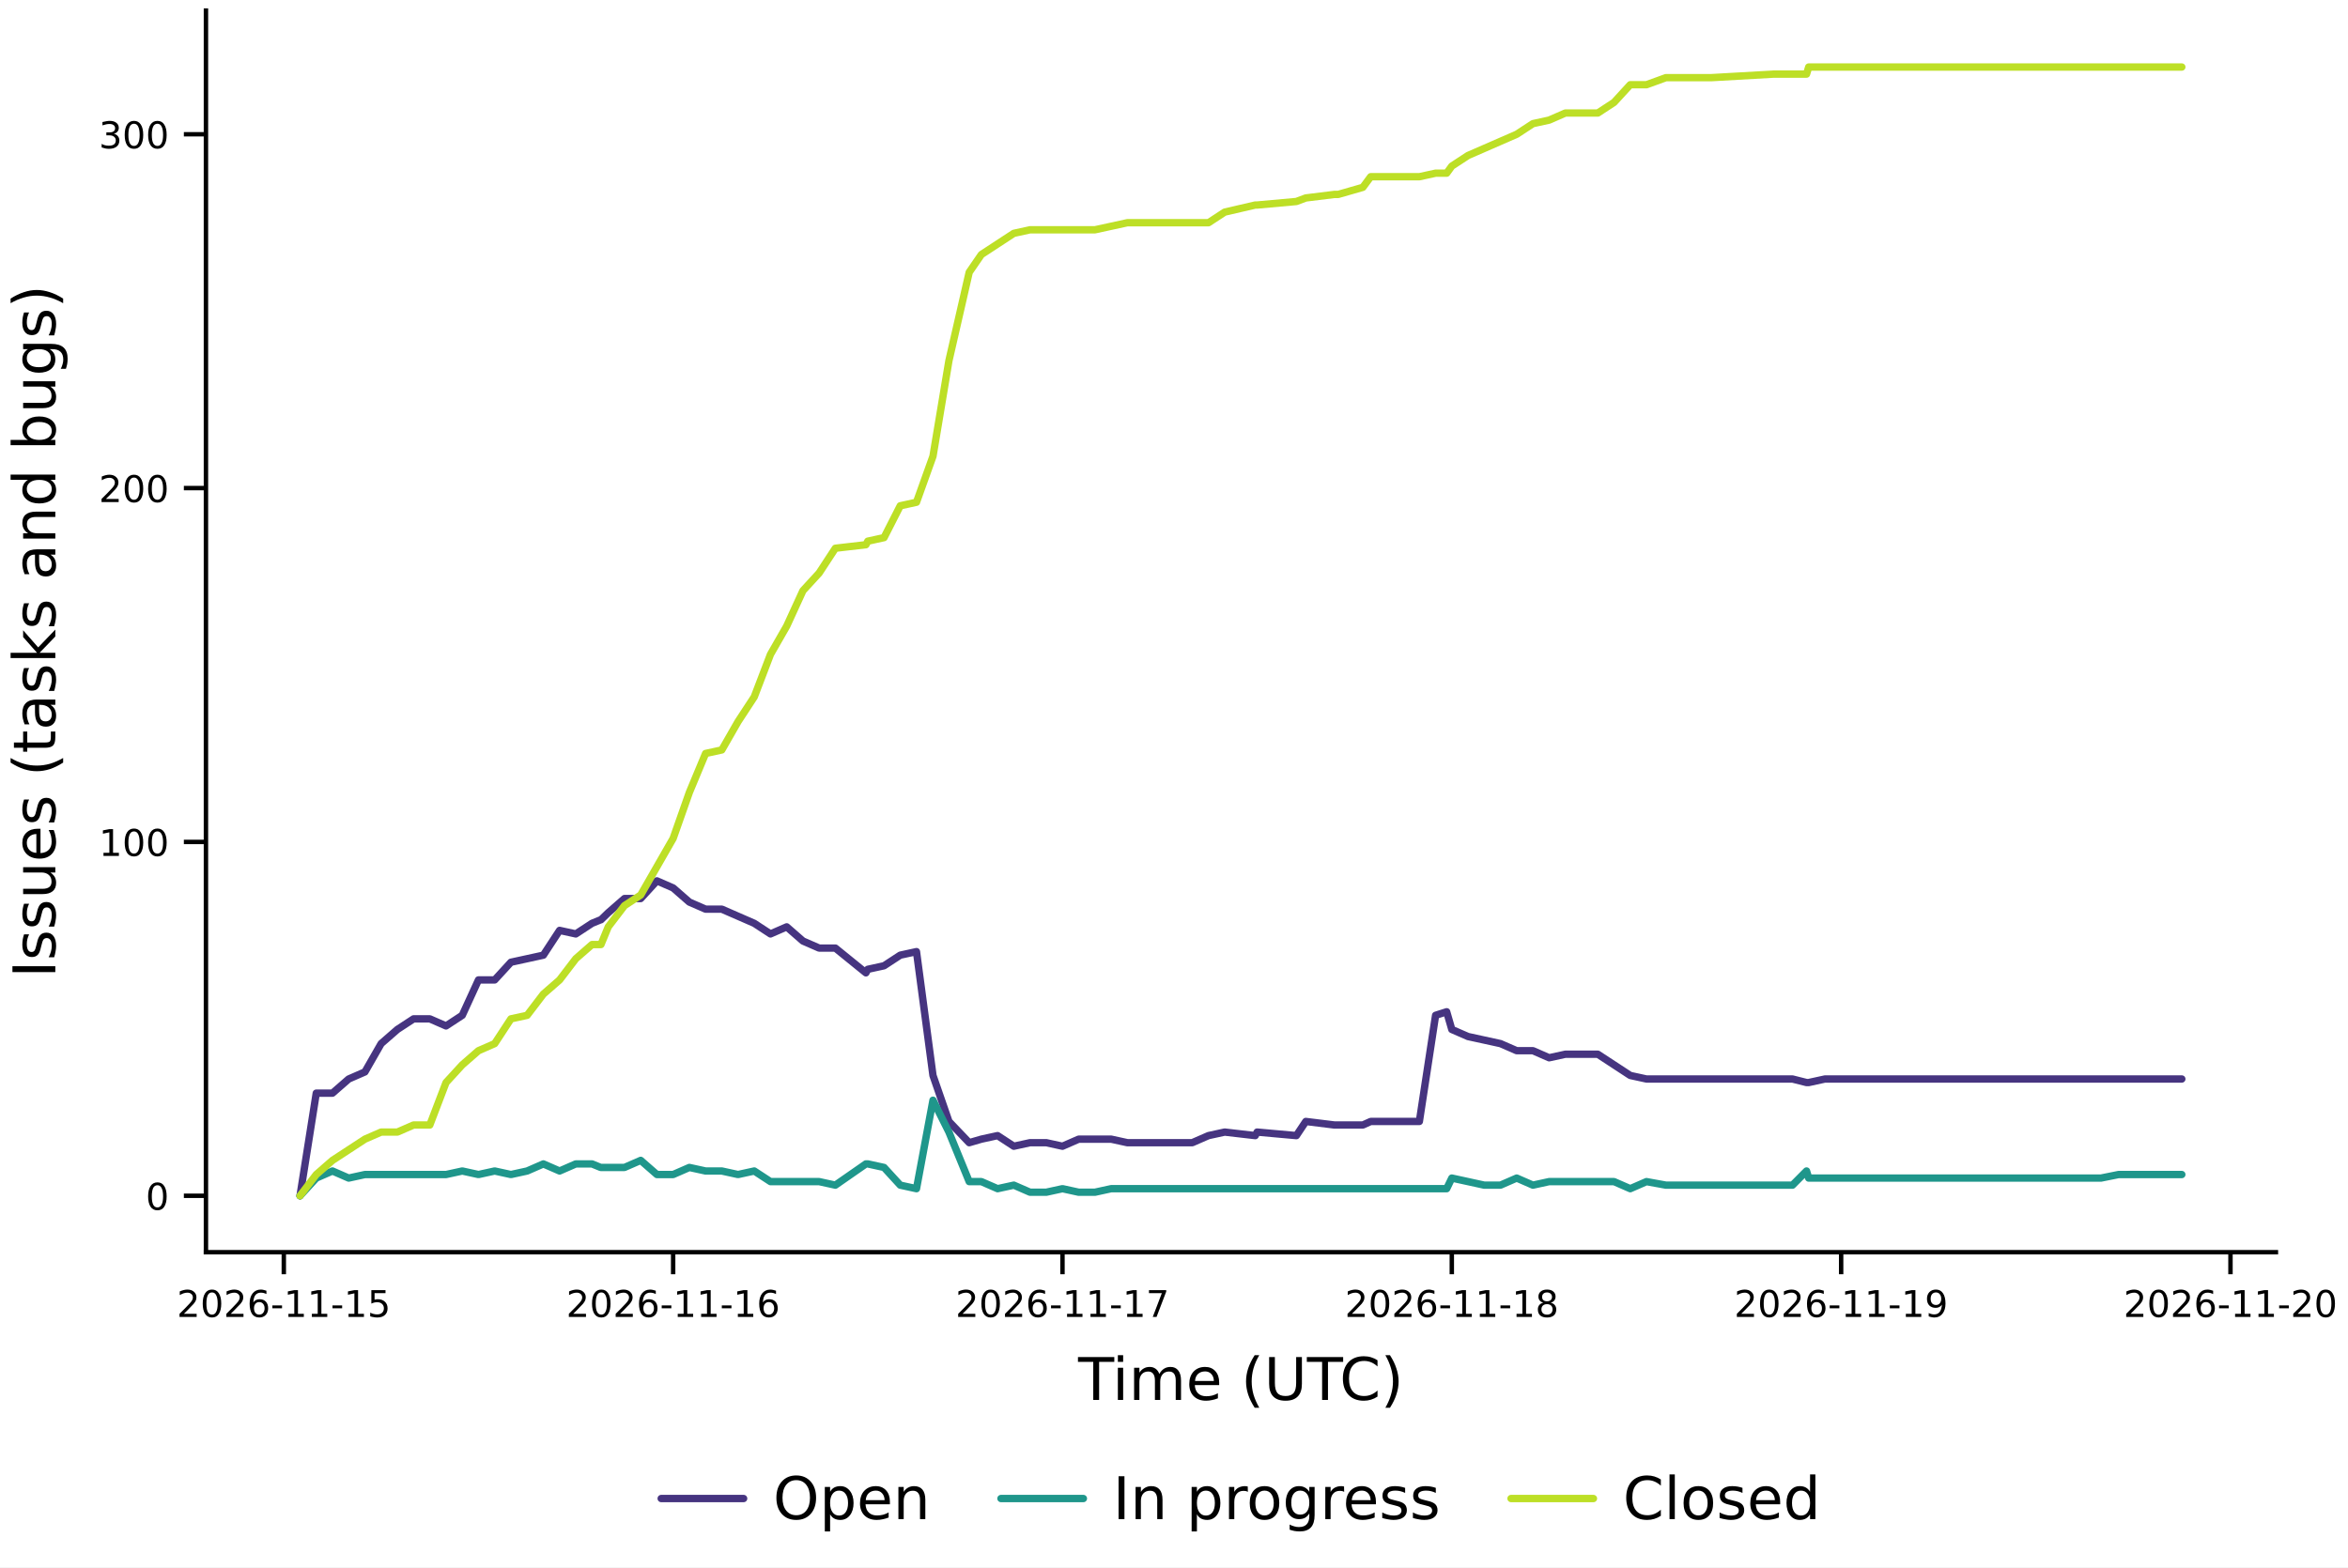
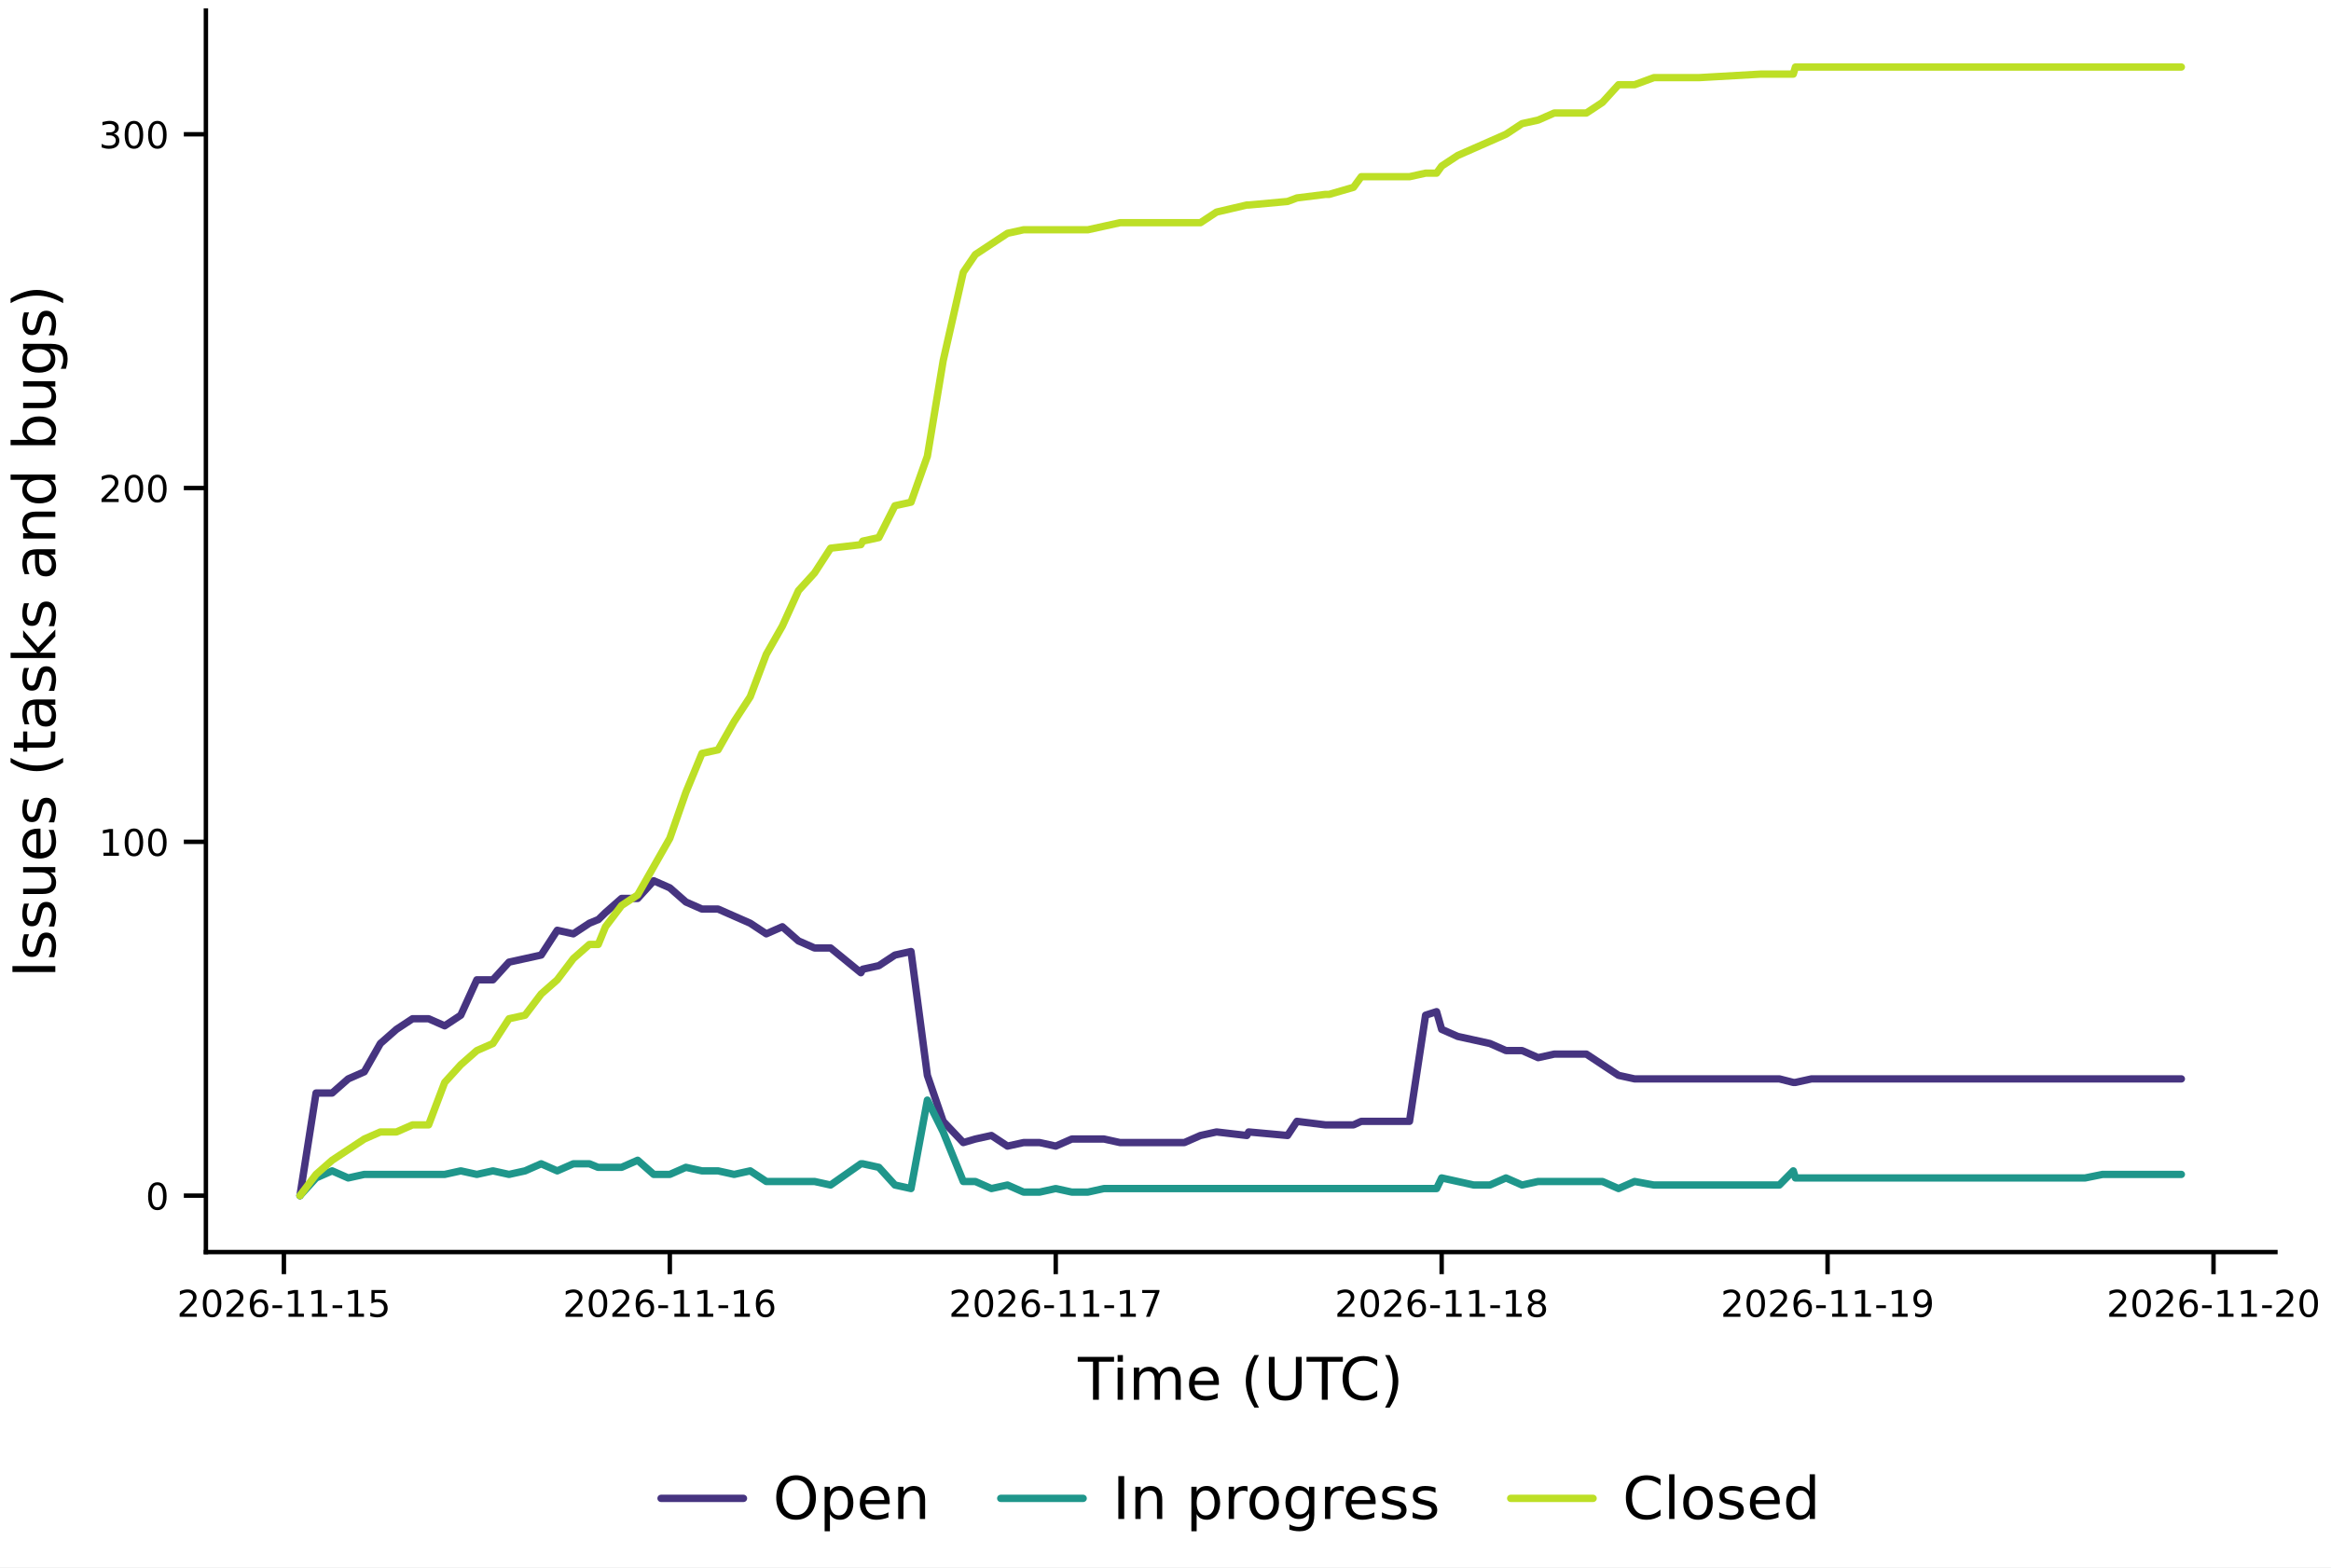
- <svg xmlns="http://www.w3.org/2000/svg" xmlns:xlink="http://www.w3.org/1999/xlink" width="319.053pt" height="213.046pt" viewBox="0 0 319.053 213.046" version="1.1">
+ <svg xmlns="http://www.w3.org/2000/svg" xmlns:xlink="http://www.w3.org/1999/xlink" width="316.811pt" height="213.046pt" viewBox="0 0 316.811 213.046" version="1.1">
  <defs>
    <style type="text/css">*{stroke-linejoin: round; stroke-linecap: butt}</style>
  </defs>
  <g id="figure_1">
    <g id="patch_1">
-       <path d="M 0 213.046  L 319.053 213.046  L 319.053 0  L 0 0  z " style="fill: #ffffff" />
+       <path d="M 0 213.046  L 316.811 213.046  L 316.811 0  L 0 0  z " style="fill: #ffffff" />
    </g>
    <g id="axes_1">
      <g id="patch_2">
        <path d="M 27.984 170.203  L 309.256 170.203  L 309.256 1.44  L 27.984 1.44  z " style="fill: #ffffff" />
      </g>
      <g id="matplotlib.axis_1">
        <g id="xtick_1">
          <g id="line2d_1">
            <defs>
-               <path id="m06a46def1f" d="M 0 0  L 0 3  " style="stroke: #000000; stroke-width: 0.6" />
+               <path id="m0f2a8eca02" d="M 0 0  L 0 3  " style="stroke: #000000; stroke-width: 0.6" />
            </defs>
            <g>
-               <use xlink:href="#m06a46def1f" x="38.565" y="170.203" style="stroke: #000000; stroke-width: 0.6" />
+               <use xlink:href="#m0f2a8eca02" x="38.584" y="170.203" style="stroke: #000000; stroke-width: 0.6" />
            </g>
          </g>
          <g id="text_1">
-             <text style="font-size: 5px; font-family: 'DejaVu Sans', sans-serif; text-anchor: middle" x="38.565" y="179.002" transform="rotate(-0 38.56512 179.0017)">2026-11-15</text>
+             <text style="font-size: 5px; font-family: 'DejaVu Sans', sans-serif; text-anchor: middle" x="38.584" y="179.002" transform="rotate(-0 38.58396 179.0017)">2026-11-15</text>
          </g>
        </g>
        <g id="xtick_2">
          <g id="line2d_2">
            <g>
-               <use xlink:href="#m06a46def1f" x="91.469" y="170.203" style="stroke: #000000; stroke-width: 0.6" />
+               <use xlink:href="#m0f2a8eca02" x="91.036" y="170.203" style="stroke: #000000; stroke-width: 0.6" />
            </g>
          </g>
          <g id="text_2">
-             <text style="font-size: 5px; font-family: 'DejaVu Sans', sans-serif; text-anchor: middle" x="91.469" y="179.002" transform="rotate(-0 91.46884 179.0017)">2026-11-16</text>
+             <text style="font-size: 5px; font-family: 'DejaVu Sans', sans-serif; text-anchor: middle" x="91.036" y="179.002" transform="rotate(-0 91.03551 179.0017)">2026-11-16</text>
          </g>
        </g>
        <g id="xtick_3">
          <g id="line2d_3">
            <g>
-               <use xlink:href="#m06a46def1f" x="144.373" y="170.203" style="stroke: #000000; stroke-width: 0.6" />
+               <use xlink:href="#m0f2a8eca02" x="143.487" y="170.203" style="stroke: #000000; stroke-width: 0.6" />
            </g>
          </g>
          <g id="text_3">
-             <text style="font-size: 5px; font-family: 'DejaVu Sans', sans-serif; text-anchor: middle" x="144.373" y="179.002" transform="rotate(-0 144.3726 179.0017)">2026-11-17</text>
+             <text style="font-size: 5px; font-family: 'DejaVu Sans', sans-serif; text-anchor: middle" x="143.487" y="179.002" transform="rotate(-0 143.4871 179.0017)">2026-11-17</text>
          </g>
        </g>
        <g id="xtick_4">
          <g id="line2d_4">
            <g>
-               <use xlink:href="#m06a46def1f" x="197.276" y="170.203" style="stroke: #000000; stroke-width: 0.6" />
+               <use xlink:href="#m0f2a8eca02" x="195.939" y="170.203" style="stroke: #000000; stroke-width: 0.6" />
            </g>
          </g>
          <g id="text_4">
-             <text style="font-size: 5px; font-family: 'DejaVu Sans', sans-serif; text-anchor: middle" x="197.276" y="179.002" transform="rotate(-0 197.2763 179.0017)">2026-11-18</text>
+             <text style="font-size: 5px; font-family: 'DejaVu Sans', sans-serif; text-anchor: middle" x="195.939" y="179.002" transform="rotate(-0 195.9386 179.0017)">2026-11-18</text>
          </g>
        </g>
        <g id="xtick_5">
          <g id="line2d_5">
            <g>
-               <use xlink:href="#m06a46def1f" x="250.18" y="170.203" style="stroke: #000000; stroke-width: 0.6" />
+               <use xlink:href="#m0f2a8eca02" x="248.39" y="170.203" style="stroke: #000000; stroke-width: 0.6" />
            </g>
          </g>
          <g id="text_5">
-             <text style="font-size: 5px; font-family: 'DejaVu Sans', sans-serif; text-anchor: middle" x="250.18" y="179.002" transform="rotate(-0 250.18 179.0017)">2026-11-19</text>
+             <text style="font-size: 5px; font-family: 'DejaVu Sans', sans-serif; text-anchor: middle" x="248.39" y="179.002" transform="rotate(-0 248.3902 179.0017)">2026-11-19</text>
          </g>
        </g>
        <g id="xtick_6">
          <g id="line2d_6">
            <g>
-               <use xlink:href="#m06a46def1f" x="303.084" y="170.203" style="stroke: #000000; stroke-width: 0.6" />
+               <use xlink:href="#m0f2a8eca02" x="300.842" y="170.203" style="stroke: #000000; stroke-width: 0.6" />
            </g>
          </g>
          <g id="text_6">
-             <text style="font-size: 5px; font-family: 'DejaVu Sans', sans-serif; text-anchor: middle" x="303.084" y="179.002" transform="rotate(-0 303.0837 179.0017)">2026-11-20</text>
+             <text style="font-size: 5px; font-family: 'DejaVu Sans', sans-serif; text-anchor: middle" x="300.842" y="179.002" transform="rotate(-0 300.8417 179.0017)">2026-11-20</text>
          </g>
        </g>
        <g id="text_7">
          <text style="font-size: 8px; font-family: 'DejaVu Sans', sans-serif; text-anchor: middle" x="168.62" y="190.282" transform="rotate(-0 168.6201 190.2816)">Time (UTC)</text>
        </g>
      </g>
      <g id="matplotlib.axis_2">
        <g id="ytick_1">
          <g id="line2d_7">
            <defs>
-               <path id="m5fb34861c5" d="M 0 0  L -3 0  " style="stroke: #000000; stroke-width: 0.6" />
+               <path id="m183264a179" d="M 0 0  L -3 0  " style="stroke: #000000; stroke-width: 0.6" />
            </defs>
            <g>
-               <use xlink:href="#m5fb34861c5" x="27.984" y="162.532" style="stroke: #000000; stroke-width: 0.6" />
+               <use xlink:href="#m183264a179" x="27.984" y="162.532" style="stroke: #000000; stroke-width: 0.6" />
            </g>
          </g>
          <g id="text_8">
            <text style="font-size: 5px; font-family: 'DejaVu Sans', sans-serif; text-anchor: end" x="22.984" y="164.431" transform="rotate(-0 22.98438 164.4312)">0</text>
          </g>
        </g>
        <g id="ytick_2">
          <g id="line2d_8">
            <g>
-               <use xlink:href="#m5fb34861c5" x="27.984" y="114.438" style="stroke: #000000; stroke-width: 0.6" />
+               <use xlink:href="#m183264a179" x="27.984" y="114.438" style="stroke: #000000; stroke-width: 0.6" />
            </g>
          </g>
          <g id="text_9">
            <text style="font-size: 5px; font-family: 'DejaVu Sans', sans-serif; text-anchor: end" x="22.984" y="116.337" transform="rotate(-0 22.98438 116.337)">100</text>
          </g>
        </g>
        <g id="ytick_3">
          <g id="line2d_9">
            <g>
-               <use xlink:href="#m5fb34861c5" x="27.984" y="66.343" style="stroke: #000000; stroke-width: 0.6" />
+               <use xlink:href="#m183264a179" x="27.984" y="66.343" style="stroke: #000000; stroke-width: 0.6" />
            </g>
          </g>
          <g id="text_10">
            <text style="font-size: 5px; font-family: 'DejaVu Sans', sans-serif; text-anchor: end" x="22.984" y="68.243" transform="rotate(-0 22.98438 68.24266)">200</text>
          </g>
        </g>
        <g id="ytick_4">
          <g id="line2d_10">
            <g>
-               <use xlink:href="#m5fb34861c5" x="27.984" y="18.249" style="stroke: #000000; stroke-width: 0.6" />
+               <use xlink:href="#m183264a179" x="27.984" y="18.249" style="stroke: #000000; stroke-width: 0.6" />
            </g>
          </g>
          <g id="text_11">
            <text style="font-size: 5px; font-family: 'DejaVu Sans', sans-serif; text-anchor: end" x="22.984" y="20.148" transform="rotate(-0 22.98438 20.14837)">300</text>
          </g>
        </g>
        <g id="text_12">
          <text style="font-size: 8px; font-family: 'DejaVu Sans', sans-serif; text-anchor: middle" x="7.519" y="85.821" transform="rotate(-90 7.51875 85.82143)">Issues (tasks and bugs)</text>
        </g>
      </g>
      <g id="line2d_11">
-         <path d="M 40.769 162.532  L 42.974 148.584  L 45.178 148.584  L 47.382 146.661  L 49.587 145.699  L 51.791 141.851  L 53.995 139.928  L 56.2 138.485  L 58.404 138.485  L 60.608 139.447  L 62.813 138.004  L 65.017 133.194  L 67.221 133.194  L 69.426 130.79  L 71.63 130.309  L 73.834 129.828  L 76.039 126.461  L 78.243 126.942  L 80.447 125.499  L 81.623 125.018  L 81.66 125.018  L 82.652 124.056  L 84.856 122.133  L 87.06 122.133  L 89.265 119.728  L 91.469 120.69  L 93.673 122.614  L 95.877 123.575  L 98.082 123.575  L 100.286 124.537  L 102.49 125.499  L 104.695 126.942  L 106.899 125.98  L 109.103 127.904  L 111.308 128.866  L 113.512 128.866  L 117.664 132.232  L 117.921 131.751  L 120.125 131.271  L 122.329 129.828  L 124.534 129.347  L 126.775 146.18  L 128.942 152.432  L 131.698 155.318  L 133.351 154.837  L 135.555 154.356  L 137.76 155.799  L 139.964 155.318  L 142.168 155.318  L 144.373 155.799  L 146.577 154.837  L 148.781 154.837  L 150.986 154.837  L 153.19 155.318  L 155.394 155.318  L 157.598 155.318  L 159.803 155.318  L 162.007 155.318  L 164.211 154.356  L 166.416 153.875  L 170.567 154.356  L 170.824 153.875  L 176.152 154.356  L 177.437 152.432  L 181.332 152.913  L 181.846 152.913  L 185.189 152.913  L 186.255 152.432  L 188.459 152.432  L 190.663 152.432  L 192.868 152.432  L 195.072 138.004  L 196.578 137.523  L 197.276 139.928  L 199.481 140.889  L 201.685 141.37  L 203.889 141.851  L 206.094 142.813  L 208.298 142.813  L 210.502 143.775  L 212.707 143.294  L 214.911 143.294  L 217.115 143.294  L 219.319 144.737  L 221.524 146.18  L 223.728 146.661  L 226.373 146.661  L 228.174 146.661  L 230.341 146.661  L 232.545 146.661  L 241.032 146.661  L 241.363 146.661  L 243.567 146.661  L 245.477 147.142  L 245.771 147.142  L 247.976 146.661  L 250.18 146.661  L 252.715 146.661  L 269.284 146.661  L 270.019 146.661  L 272.223 146.661  L 274.428 146.661  L 277.734 146.661  L 278.836 146.661  L 282.106 146.661  L 283.245 146.661  L 285.486 146.661  L 287.874 146.661  L 289.858 146.661  L 292.062 146.661  L 294.266 146.661  L 296.471 146.661  " clip-path="url(#p05f24eee8b)" style="fill: none; stroke: #463480; stroke-linecap: round" />
+         <path d="M 40.769 162.532  L 42.955 148.584  L 45.14 148.584  L 47.326 146.661  L 49.511 145.699  L 51.697 141.851  L 53.882 139.928  L 56.068 138.485  L 58.253 138.485  L 60.439 139.447  L 62.624 138.004  L 64.81 133.194  L 66.995 133.194  L 69.181 130.79  L 71.366 130.309  L 73.552 129.828  L 75.737 126.461  L 77.923 126.942  L 80.108 125.499  L 81.274 125.018  L 81.31 125.018  L 82.294 124.056  L 84.479 122.133  L 86.665 122.133  L 88.85 119.728  L 91.036 120.69  L 93.221 122.614  L 95.406 123.575  L 97.592 123.575  L 99.777 124.537  L 101.963 125.499  L 104.148 126.942  L 106.334 125.98  L 108.519 127.904  L 110.705 128.866  L 112.89 128.866  L 117.006 132.232  L 117.261 131.751  L 119.447 131.271  L 121.632 129.828  L 123.818 129.347  L 126.04 146.18  L 128.189 152.432  L 130.921 155.318  L 132.56 154.837  L 134.745 154.356  L 136.931 155.799  L 139.116 155.318  L 141.302 155.318  L 143.487 155.799  L 145.673 154.837  L 147.858 154.837  L 150.044 154.837  L 152.229 155.318  L 154.414 155.318  L 156.6 155.318  L 158.785 155.318  L 160.971 155.318  L 163.156 154.356  L 165.342 153.875  L 169.458 154.356  L 169.713 153.875  L 174.994 154.356  L 176.269 152.432  L 180.13 152.913  L 180.64 152.913  L 183.955 152.913  L 185.011 152.432  L 187.197 152.432  L 189.382 152.432  L 191.568 152.432  L 193.753 138.004  L 195.247 137.523  L 195.939 139.928  L 198.124 140.889  L 200.31 141.37  L 202.495 141.851  L 204.681 142.813  L 206.866 142.813  L 209.052 143.775  L 211.237 143.294  L 213.422 143.294  L 215.608 143.294  L 217.793 144.737  L 219.979 146.18  L 222.164 146.661  L 224.787 146.661  L 226.572 146.661  L 228.721 146.661  L 230.906 146.661  L 239.32 146.661  L 239.648 146.661  L 241.834 146.661  L 243.728 147.142  L 244.019 147.142  L 246.205 146.661  L 248.39 146.661  L 250.903 146.661  L 267.331 146.661  L 268.059 146.661  L 270.245 146.661  L 272.43 146.661  L 275.709 146.661  L 276.801 146.661  L 280.043 146.661  L 281.172 146.661  L 283.394 146.661  L 285.762 146.661  L 287.729 146.661  L 289.914 146.661  L 292.1 146.661  L 294.285 146.661  L 296.471 146.661  " clip-path="url(#p0ad5951d30)" style="fill: none; stroke: #463480; stroke-linecap: round" />
      </g>
      <g id="line2d_12">
-         <path d="M 40.769 162.532  L 42.974 160.127  L 45.178 159.165  L 47.382 160.127  L 49.587 159.646  L 51.791 159.646  L 53.995 159.646  L 56.2 159.646  L 58.404 159.646  L 60.608 159.646  L 62.813 159.165  L 65.017 159.646  L 67.221 159.165  L 69.426 159.646  L 71.63 159.165  L 73.834 158.203  L 76.039 159.165  L 78.243 158.203  L 80.447 158.203  L 81.623 158.684  L 81.66 158.684  L 82.652 158.684  L 84.856 158.684  L 87.06 157.722  L 89.265 159.646  L 91.469 159.646  L 93.673 158.684  L 95.877 159.165  L 98.082 159.165  L 100.286 159.646  L 102.49 159.165  L 104.695 160.608  L 106.899 160.608  L 109.103 160.608  L 111.308 160.608  L 113.512 161.089  L 117.664 158.203  L 117.921 158.203  L 120.125 158.684  L 122.329 161.089  L 124.534 161.57  L 126.775 149.546  L 128.942 153.875  L 131.698 160.608  L 133.351 160.608  L 135.555 161.57  L 137.76 161.089  L 139.964 162.051  L 142.168 162.051  L 144.373 161.57  L 146.577 162.051  L 148.781 162.051  L 150.986 161.57  L 153.19 161.57  L 155.394 161.57  L 157.598 161.57  L 159.803 161.57  L 162.007 161.57  L 164.211 161.57  L 166.416 161.57  L 170.567 161.57  L 170.824 161.57  L 176.152 161.57  L 177.437 161.57  L 181.332 161.57  L 181.846 161.57  L 185.189 161.57  L 186.255 161.57  L 188.459 161.57  L 190.663 161.57  L 192.868 161.57  L 195.072 161.57  L 196.578 161.57  L 197.276 160.127  L 199.481 160.608  L 201.685 161.089  L 203.889 161.089  L 206.094 160.127  L 208.298 161.089  L 210.502 160.608  L 212.707 160.608  L 214.911 160.608  L 217.115 160.608  L 219.319 160.608  L 221.524 161.57  L 223.728 160.608  L 226.373 161.089  L 228.174 161.089  L 230.341 161.089  L 232.545 161.089  L 241.032 161.089  L 241.363 161.089  L 243.567 161.089  L 245.477 159.165  L 245.771 160.127  L 247.976 160.127  L 250.18 160.127  L 252.715 160.127  L 269.284 160.127  L 270.019 160.127  L 272.223 160.127  L 274.428 160.127  L 277.734 160.127  L 278.836 160.127  L 282.106 160.127  L 283.245 160.127  L 285.486 160.127  L 287.874 159.646  L 289.858 159.646  L 292.062 159.646  L 294.266 159.646  L 296.471 159.646  " clip-path="url(#p05f24eee8b)" style="fill: none; stroke: #1f968b; stroke-linecap: round" />
+         <path d="M 40.769 162.532  L 42.955 160.127  L 45.14 159.165  L 47.326 160.127  L 49.511 159.646  L 51.697 159.646  L 53.882 159.646  L 56.068 159.646  L 58.253 159.646  L 60.439 159.646  L 62.624 159.165  L 64.81 159.646  L 66.995 159.165  L 69.181 159.646  L 71.366 159.165  L 73.552 158.203  L 75.737 159.165  L 77.923 158.203  L 80.108 158.203  L 81.274 158.684  L 81.31 158.684  L 82.294 158.684  L 84.479 158.684  L 86.665 157.722  L 88.85 159.646  L 91.036 159.646  L 93.221 158.684  L 95.406 159.165  L 97.592 159.165  L 99.777 159.646  L 101.963 159.165  L 104.148 160.608  L 106.334 160.608  L 108.519 160.608  L 110.705 160.608  L 112.89 161.089  L 117.006 158.203  L 117.261 158.203  L 119.447 158.684  L 121.632 161.089  L 123.818 161.57  L 126.04 149.546  L 128.189 153.875  L 130.921 160.608  L 132.56 160.608  L 134.745 161.57  L 136.931 161.089  L 139.116 162.051  L 141.302 162.051  L 143.487 161.57  L 145.673 162.051  L 147.858 162.051  L 150.044 161.57  L 152.229 161.57  L 154.414 161.57  L 156.6 161.57  L 158.785 161.57  L 160.971 161.57  L 163.156 161.57  L 165.342 161.57  L 169.458 161.57  L 169.713 161.57  L 174.994 161.57  L 176.269 161.57  L 180.13 161.57  L 180.64 161.57  L 183.955 161.57  L 185.011 161.57  L 187.197 161.57  L 189.382 161.57  L 191.568 161.57  L 193.753 161.57  L 195.247 161.57  L 195.939 160.127  L 198.124 160.608  L 200.31 161.089  L 202.495 161.089  L 204.681 160.127  L 206.866 161.089  L 209.052 160.608  L 211.237 160.608  L 213.422 160.608  L 215.608 160.608  L 217.793 160.608  L 219.979 161.57  L 222.164 160.608  L 224.787 161.089  L 226.572 161.089  L 228.721 161.089  L 230.906 161.089  L 239.32 161.089  L 239.648 161.089  L 241.834 161.089  L 243.728 159.165  L 244.019 160.127  L 246.205 160.127  L 248.39 160.127  L 250.903 160.127  L 267.331 160.127  L 268.059 160.127  L 270.245 160.127  L 272.43 160.127  L 275.709 160.127  L 276.801 160.127  L 280.043 160.127  L 281.172 160.127  L 283.394 160.127  L 285.762 159.646  L 287.729 159.646  L 289.914 159.646  L 292.1 159.646  L 294.285 159.646  L 296.471 159.646  " clip-path="url(#p0ad5951d30)" style="fill: none; stroke: #1f968b; stroke-linecap: round" />
      </g>
      <g id="line2d_13">
-         <path d="M 40.769 162.532  L 42.974 159.646  L 45.178 157.722  L 47.382 156.28  L 49.587 154.837  L 51.791 153.875  L 53.995 153.875  L 56.2 152.913  L 58.404 152.913  L 60.608 147.142  L 62.813 144.737  L 65.017 142.813  L 67.221 141.851  L 69.426 138.485  L 71.63 138.004  L 73.834 135.118  L 76.039 133.194  L 78.243 130.309  L 80.447 128.385  L 81.623 128.385  L 81.66 128.385  L 82.652 125.98  L 84.856 123.095  L 87.06 121.652  L 89.265 117.804  L 91.469 113.957  L 93.673 107.704  L 95.877 102.414  L 98.082 101.933  L 100.286 98.085  L 102.49 94.719  L 104.695 88.948  L 106.899 85.1  L 109.103 80.291  L 111.308 77.886  L 113.512 74.519  L 117.664 74.038  L 117.921 73.557  L 120.125 73.076  L 122.329 68.748  L 124.534 68.267  L 126.775 62.015  L 128.942 49.029  L 131.698 37.006  L 133.351 34.601  L 135.555 33.158  L 137.76 31.715  L 139.964 31.234  L 142.168 31.234  L 144.373 31.234  L 146.577 31.234  L 148.781 31.234  L 150.986 30.753  L 153.19 30.273  L 155.394 30.273  L 157.598 30.273  L 159.803 30.273  L 162.007 30.273  L 164.211 30.273  L 166.416 28.83  L 170.567 27.868  L 170.824 27.868  L 176.152 27.387  L 177.437 26.906  L 181.332 26.425  L 181.846 26.425  L 185.189 25.463  L 186.255 24.02  L 188.459 24.02  L 190.663 24.02  L 192.868 24.02  L 195.072 23.539  L 196.578 23.539  L 197.276 22.577  L 199.481 21.135  L 201.685 20.173  L 203.889 19.211  L 206.094 18.249  L 208.298 16.806  L 210.502 16.325  L 212.707 15.363  L 214.911 15.363  L 217.115 15.363  L 219.319 13.92  L 221.524 11.516  L 223.728 11.516  L 226.373 10.554  L 228.174 10.554  L 230.341 10.554  L 232.545 10.554  L 241.032 10.073  L 241.363 10.073  L 243.567 10.073  L 245.477 10.073  L 245.771 9.111  L 247.976 9.111  L 250.18 9.111  L 252.715 9.111  L 269.284 9.111  L 270.019 9.111  L 272.223 9.111  L 274.428 9.111  L 277.734 9.111  L 278.836 9.111  L 282.106 9.111  L 283.245 9.111  L 285.486 9.111  L 287.874 9.111  L 289.858 9.111  L 292.062 9.111  L 294.266 9.111  L 296.471 9.111  " clip-path="url(#p05f24eee8b)" style="fill: none; stroke: #bddf26; stroke-linecap: round" />
+         <path d="M 40.769 162.532  L 42.955 159.646  L 45.14 157.722  L 47.326 156.28  L 49.511 154.837  L 51.697 153.875  L 53.882 153.875  L 56.068 152.913  L 58.253 152.913  L 60.439 147.142  L 62.624 144.737  L 64.81 142.813  L 66.995 141.851  L 69.181 138.485  L 71.366 138.004  L 73.552 135.118  L 75.737 133.194  L 77.923 130.309  L 80.108 128.385  L 81.274 128.385  L 81.31 128.385  L 82.294 125.98  L 84.479 123.095  L 86.665 121.652  L 88.85 117.804  L 91.036 113.957  L 93.221 107.704  L 95.406 102.414  L 97.592 101.933  L 99.777 98.085  L 101.963 94.719  L 104.148 88.948  L 106.334 85.1  L 108.519 80.291  L 110.705 77.886  L 112.89 74.519  L 117.006 74.038  L 117.261 73.557  L 119.447 73.076  L 121.632 68.748  L 123.818 68.267  L 126.04 62.015  L 128.189 49.029  L 130.921 37.006  L 132.56 34.601  L 134.745 33.158  L 136.931 31.715  L 139.116 31.234  L 141.302 31.234  L 143.487 31.234  L 145.673 31.234  L 147.858 31.234  L 150.044 30.753  L 152.229 30.273  L 154.414 30.273  L 156.6 30.273  L 158.785 30.273  L 160.971 30.273  L 163.156 30.273  L 165.342 28.83  L 169.458 27.868  L 169.713 27.868  L 174.994 27.387  L 176.269 26.906  L 180.13 26.425  L 180.64 26.425  L 183.955 25.463  L 185.011 24.02  L 187.197 24.02  L 189.382 24.02  L 191.568 24.02  L 193.753 23.539  L 195.247 23.539  L 195.939 22.577  L 198.124 21.135  L 200.31 20.173  L 202.495 19.211  L 204.681 18.249  L 206.866 16.806  L 209.052 16.325  L 211.237 15.363  L 213.422 15.363  L 215.608 15.363  L 217.793 13.92  L 219.979 11.516  L 222.164 11.516  L 224.787 10.554  L 226.572 10.554  L 228.721 10.554  L 230.906 10.554  L 239.32 10.073  L 239.648 10.073  L 241.834 10.073  L 243.728 10.073  L 244.019 9.111  L 246.205 9.111  L 248.39 9.111  L 250.903 9.111  L 267.331 9.111  L 268.059 9.111  L 270.245 9.111  L 272.43 9.111  L 275.709 9.111  L 276.801 9.111  L 280.043 9.111  L 281.172 9.111  L 283.394 9.111  L 285.762 9.111  L 287.729 9.111  L 289.914 9.111  L 292.1 9.111  L 294.285 9.111  L 296.471 9.111  " clip-path="url(#p0ad5951d30)" style="fill: none; stroke: #bddf26; stroke-linecap: round" />
      </g>
      <g id="patch_3">
        <path d="M 27.984 170.203  L 27.984 1.44  " style="fill: none; stroke: #000000; stroke-width: 0.6; stroke-linejoin: miter; stroke-linecap: square" />
      </g>
      <g id="patch_4">
        <path d="M 27.984 170.203  L 309.256 170.203  " style="fill: none; stroke: #000000; stroke-width: 0.6; stroke-linejoin: miter; stroke-linecap: square" />
      </g>
      <g id="legend_1">
        <g id="line2d_14">
          <path d="M 89.846 203.684  L 95.446 203.684  L 101.046 203.684  " style="fill: none; stroke: #463480; stroke-linecap: round" />
        </g>
        <g id="text_13">
          <text style="font-size: 8px; font-family: 'DejaVu Sans', sans-serif; text-anchor: start" x="105.046" y="206.484" transform="rotate(-0 105.0457 206.4837)">Open</text>
        </g>
        <g id="line2d_15">
          <path d="M 136.014 203.684  L 141.614 203.684  L 147.214 203.684  " style="fill: none; stroke: #1f968b; stroke-linecap: round" />
        </g>
        <g id="text_14">
          <text style="font-size: 8px; font-family: 'DejaVu Sans', sans-serif; text-anchor: start" x="151.214" y="206.484" transform="rotate(-0 151.2145 206.4837)">In progress</text>
        </g>
        <g id="line2d_16">
          <path d="M 205.322 203.684  L 210.922 203.684  L 216.522 203.684  " style="fill: none; stroke: #bddf26; stroke-linecap: round" />
        </g>
        <g id="text_15">
          <text style="font-size: 8px; font-family: 'DejaVu Sans', sans-serif; text-anchor: start" x="220.522" y="206.484" transform="rotate(-0 220.522 206.4837)">Closed</text>
        </g>
      </g>
    </g>
  </g>
  <defs>
-     <clipPath id="p05f24eee8b">
+     <clipPath id="p0ad5951d30">
      <rect x="27.984" y="1.44" width="281.271" height="168.763" />
    </clipPath>
  </defs>
</svg>
